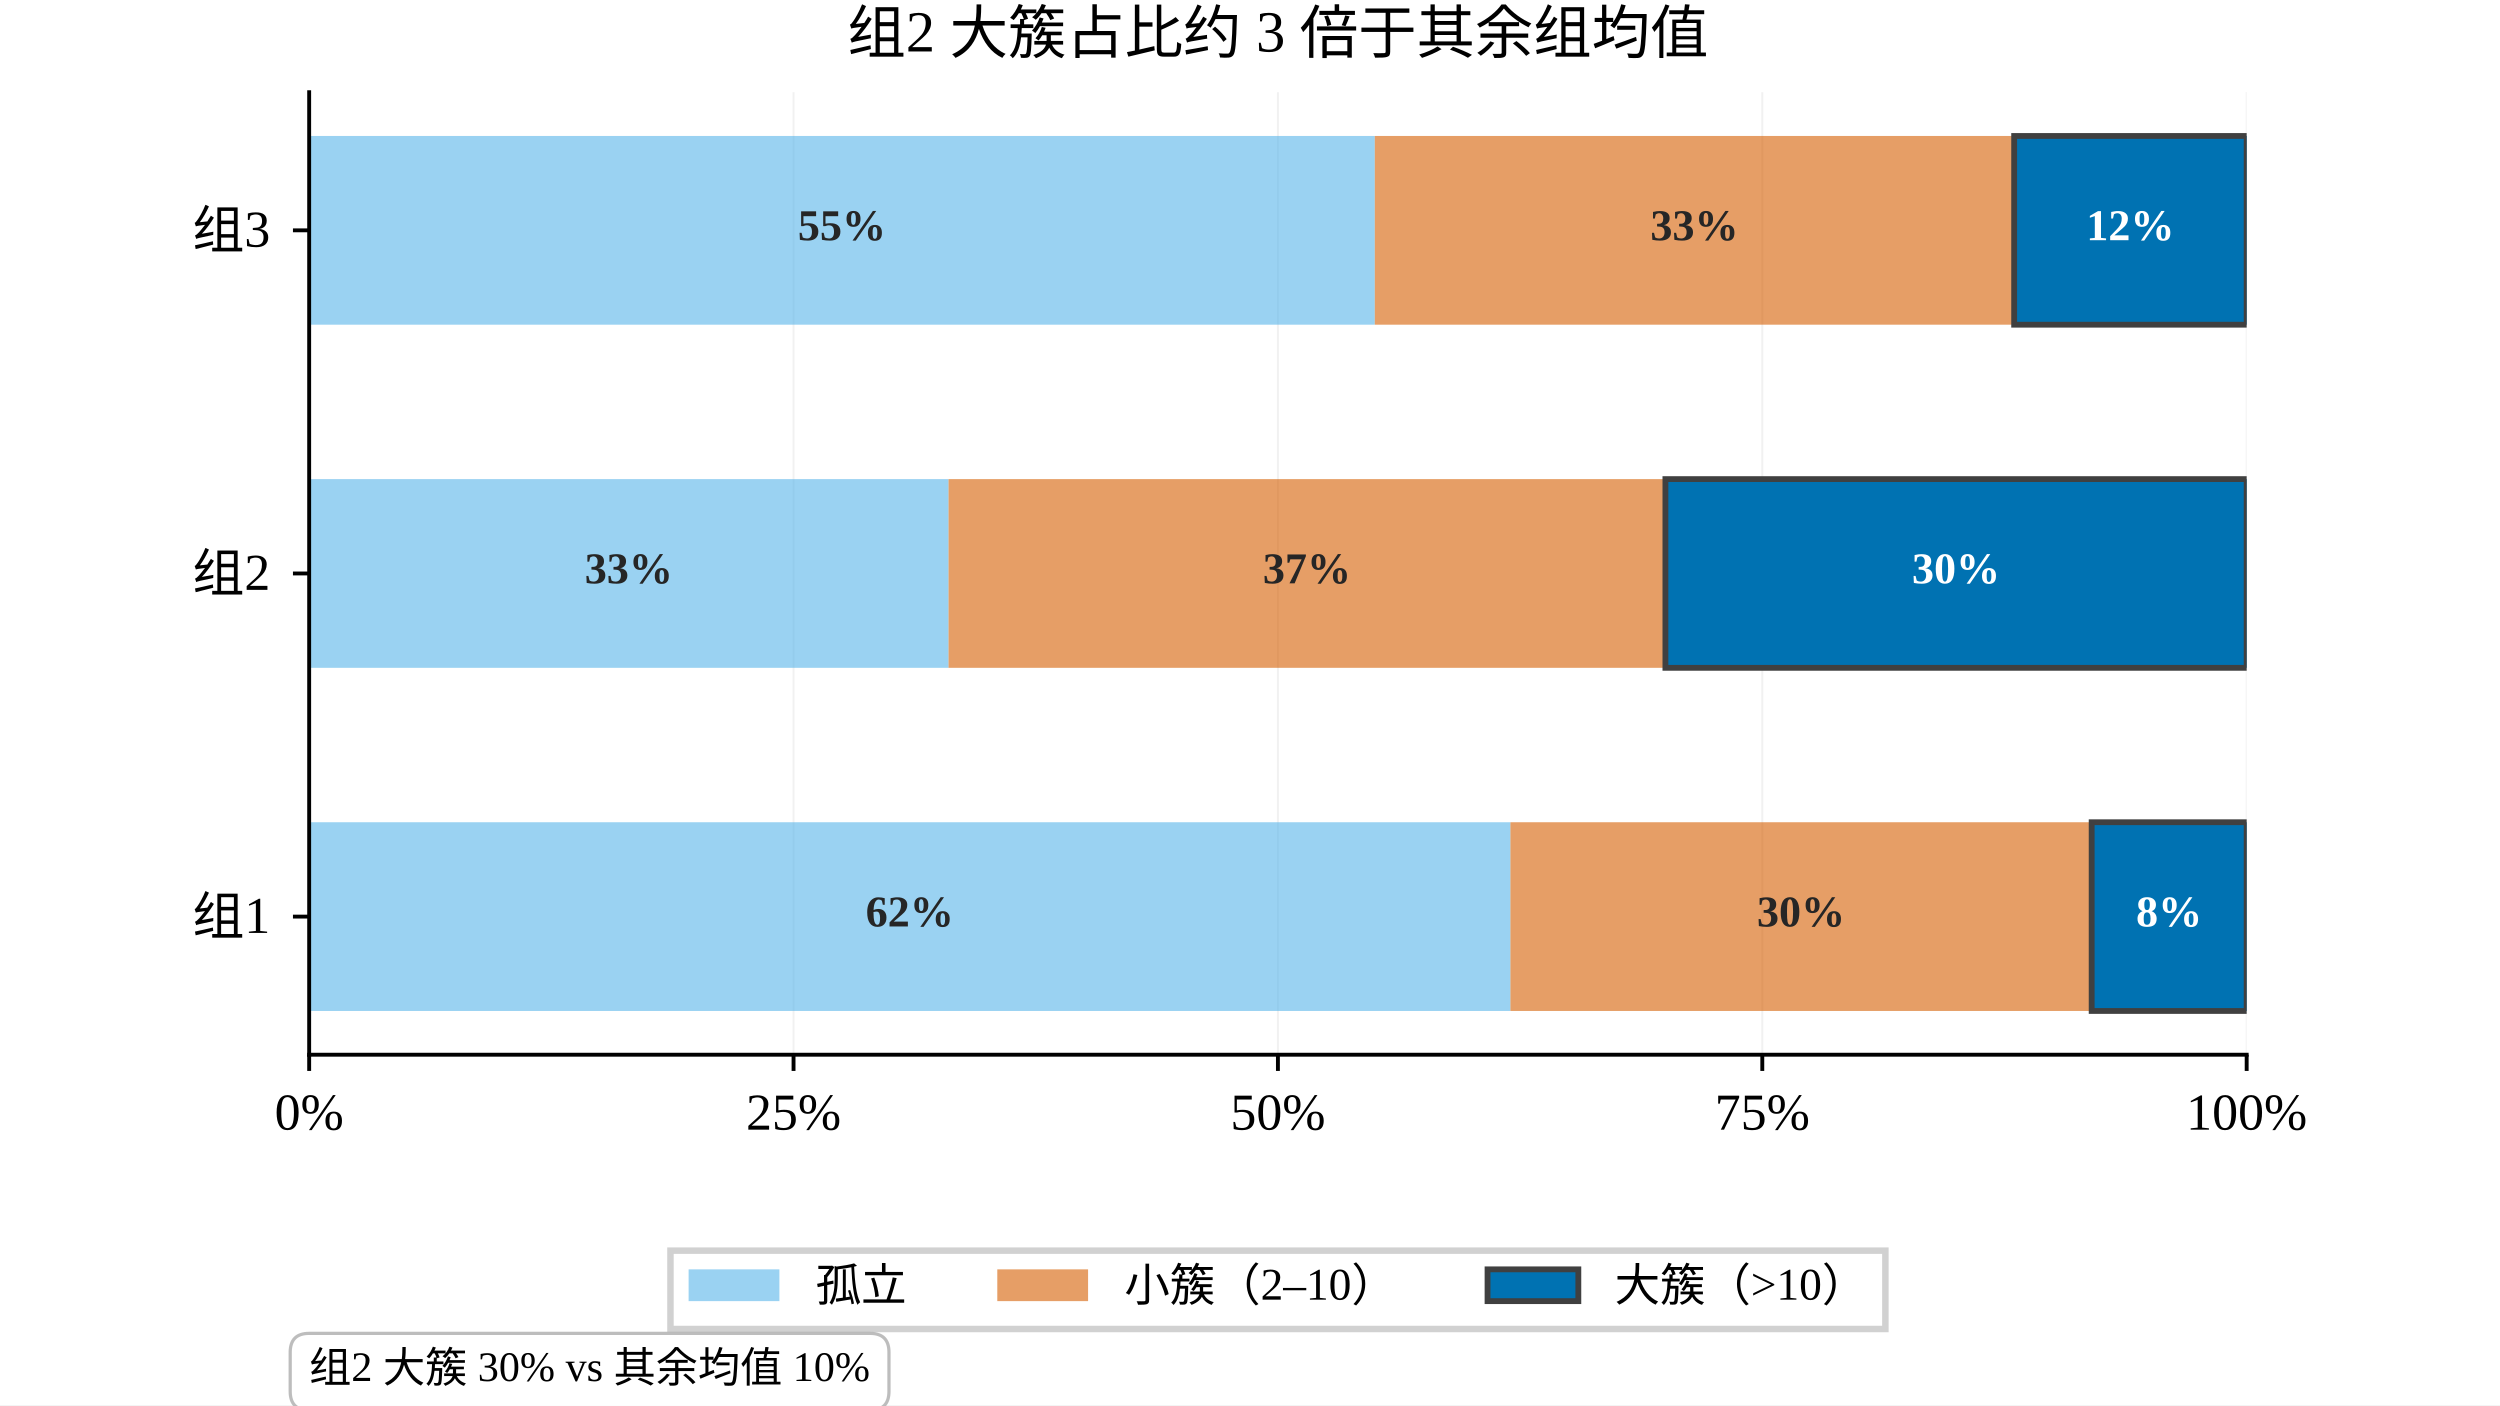
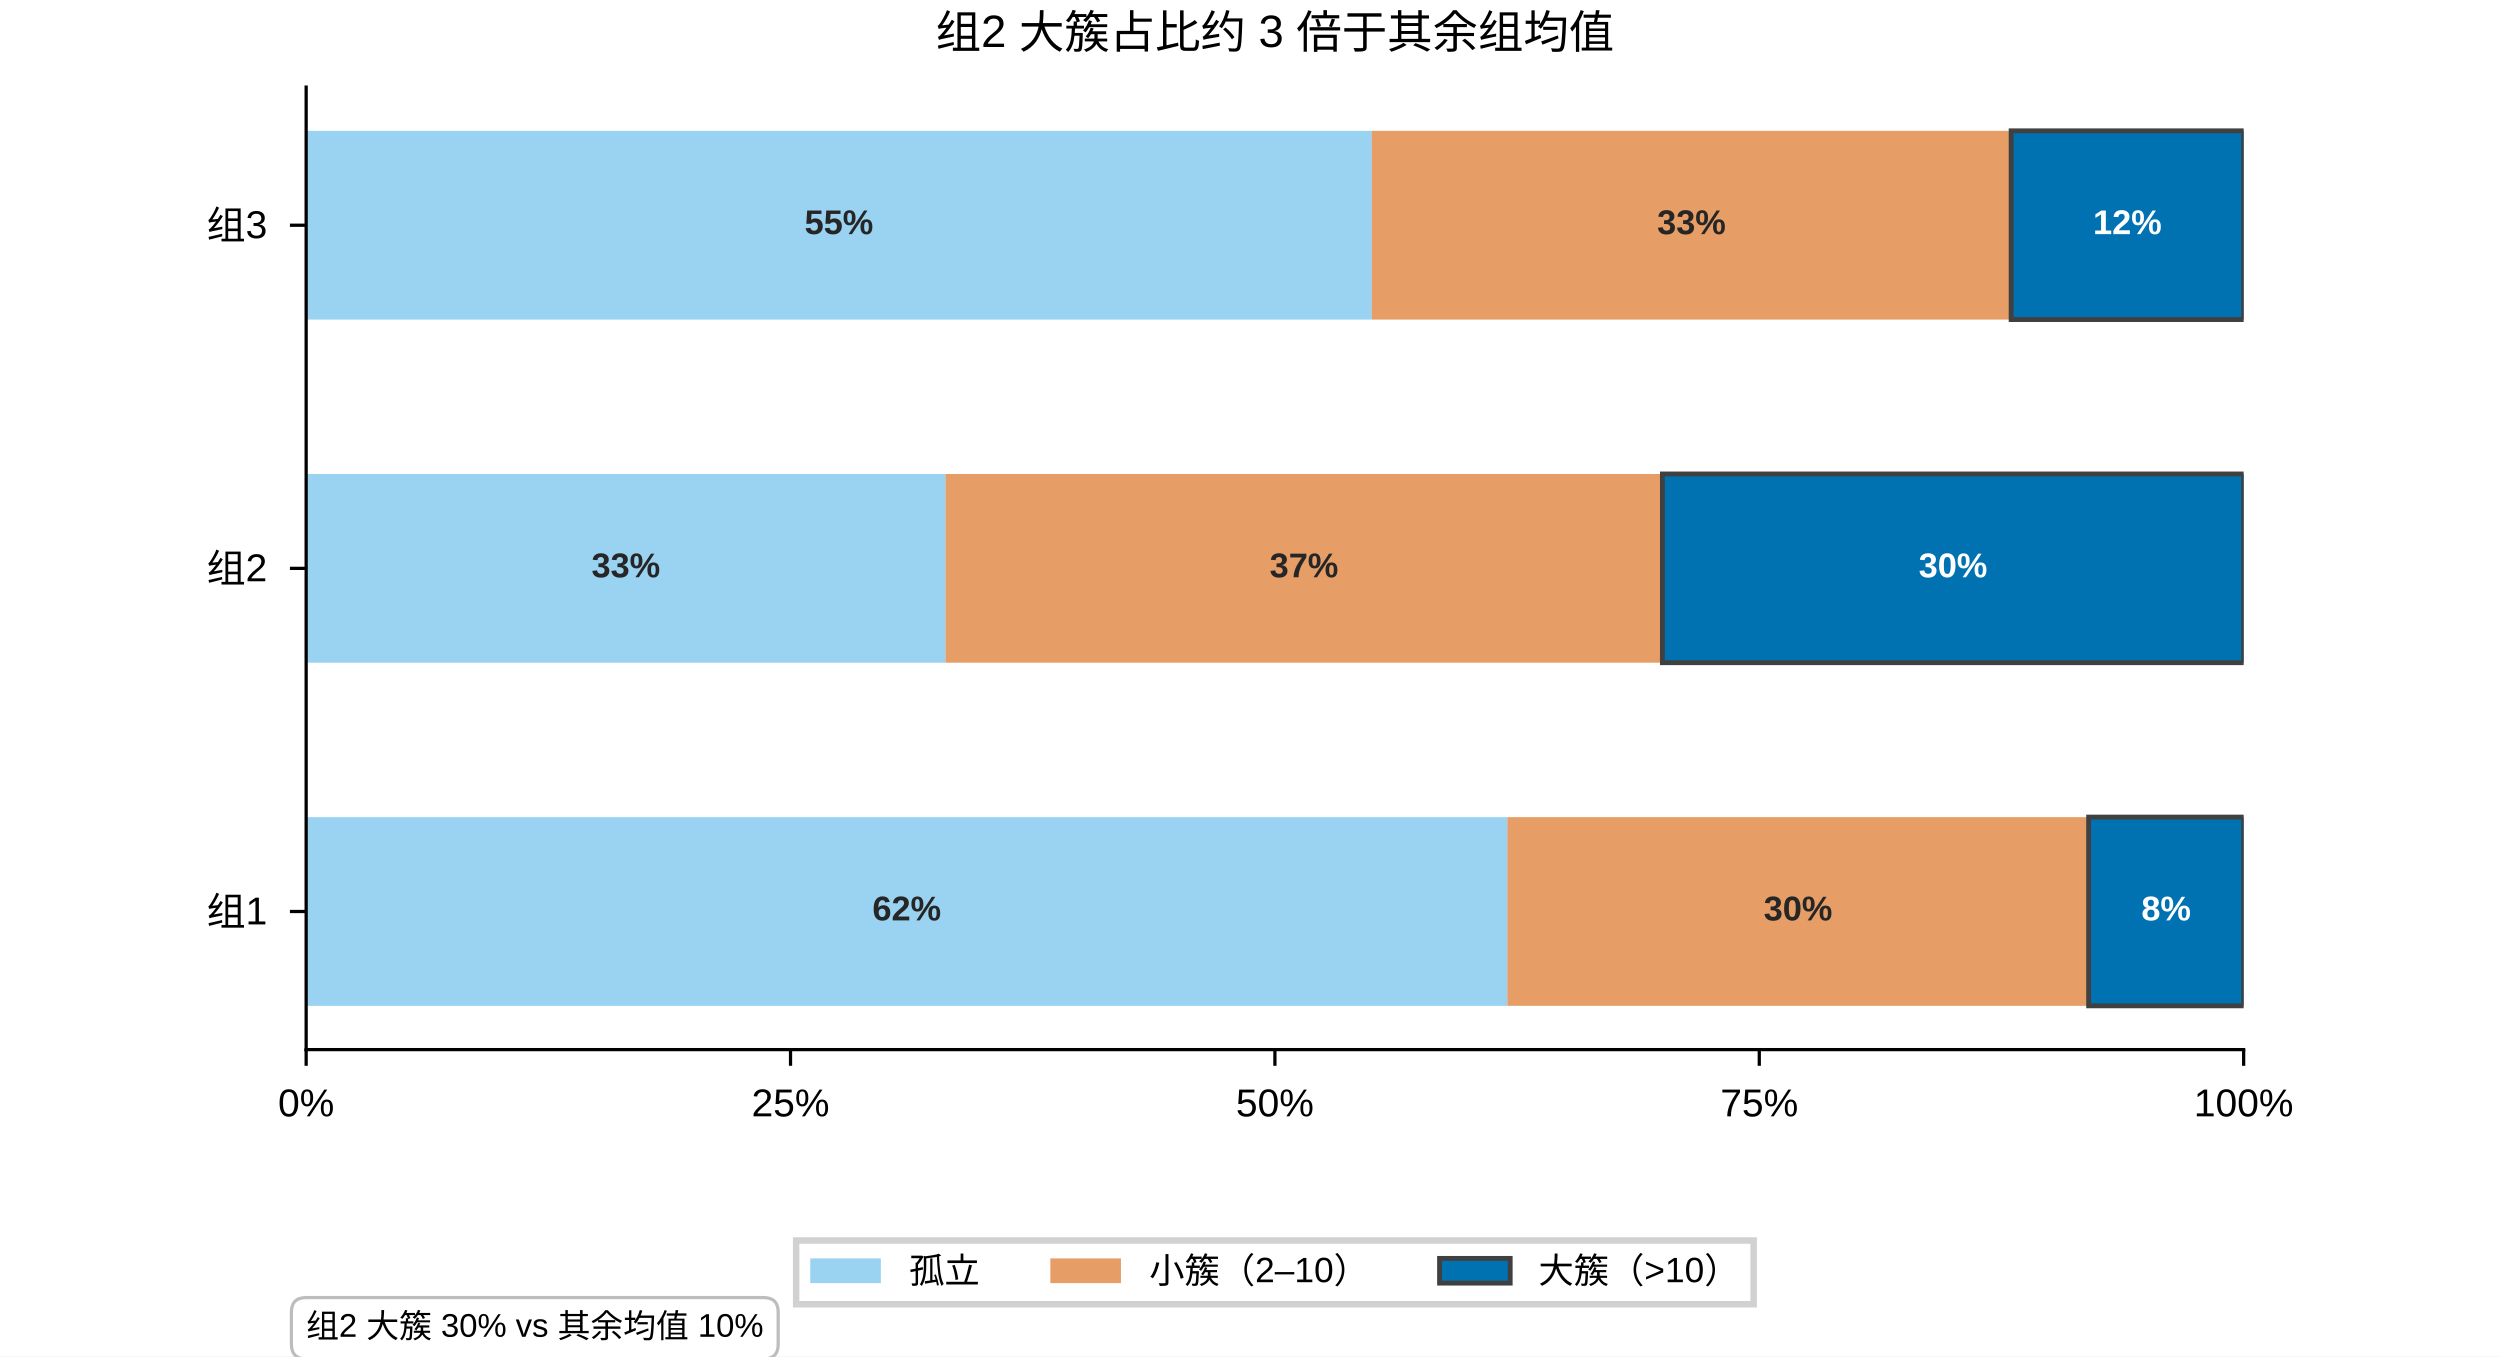
- <svg xmlns="http://www.w3.org/2000/svg" xmlns:xlink="http://www.w3.org/1999/xlink" width="385.512pt" height="216.697pt" viewBox="0 0 385.512 216.697" version="1.1">
+ <svg xmlns="http://www.w3.org/2000/svg" xmlns:xlink="http://www.w3.org/1999/xlink" width="385.512pt" height="209.178pt" viewBox="0 0 385.512 209.178" version="1.1">
  <defs>
    <style type="text/css">*{stroke-linejoin: round; stroke-linecap: butt}</style>
  </defs>
  <g id="figure_1">
    <g id="patch_1">
-       <path d="M 0 216.697  L 385.512 216.697  L 385.512 0  L 0 0  z " style="fill: #ffffff" />
+       <path d="M 0 209.178  L 385.512 209.178  L 385.512 0  L 0 0  z " style="fill: #ffffff" />
    </g>
    <g id="axes_1">
      <g id="patch_2">
-         <path d="M 47.675 162.642  L 346.447 162.642  L 346.447 14.22  L 47.675 14.22  z " style="fill: #ffffff" />
+         <path d="M 47.21 161.855  L 345.982 161.855  L 345.982 13.432  L 47.21 13.432  z " style="fill: #ffffff" />
      </g>
      <g id="matplotlib.axis_1">
        <g id="xtick_1">
          <g id="line2d_1">
-             <path d="M 47.675 162.642  L 47.675 14.22  " clip-path="url(#pa8506cc9d3)" style="fill: none; stroke: #bfbfbf; stroke-opacity: 0.22; stroke-width: 0.3; stroke-linecap: square" />
-           </g>
+             <defs>
+               <path id="mc20e8a3433" d="M 0 0  L 0 2.5  " style="stroke: #000000; stroke-width: 0.5" />
+             </defs>
+             <g>
+               <use xlink:href="#mc20e8a3433" x="47.21" y="161.855" style="stroke: #000000; stroke-width: 0.5" />
+             </g>
+           </g>
+           <g id="text_1">
+             <text style="font-size: 6px; font-family: 'Arial', 'DejaVu Sans', 'Microsoft YaHei', 'SimHei'; text-anchor: middle" x="47.21" y="172.149" transform="rotate(-0 47.21008 172.1492)">0%</text>
+           </g>
+         </g>
+         <g id="xtick_2">
          <g id="line2d_2">
-             <defs>
-               <path id="m9a005beab1" d="M 0 0  L 0 2.5  " style="stroke: #000000; stroke-width: 0.6" />
-             </defs>
-             <g>
-               <use xlink:href="#m9a005beab1" x="47.675" y="162.642" style="stroke: #000000; stroke-width: 0.6" />
-             </g>
-           </g>
-           <g id="text_1">
-             <text style="font-size: 8px; font-family: 'Times New Roman', 'STIXGeneral', 'DejaVu Serif', 'SimSun', 'STSong', 'STZhongsong', 'Microsoft YaHei', 'SimHei'; text-anchor: middle" x="47.675" y="174.197" transform="rotate(-0 47.67508 174.197)">0%</text>
-           </g>
-         </g>
-         <g id="xtick_2">
+             <g>
+               <use xlink:href="#mc20e8a3433" x="121.903" y="161.855" style="stroke: #000000; stroke-width: 0.5" />
+             </g>
+           </g>
+           <g id="text_2">
+             <text style="font-size: 6px; font-family: 'Arial', 'DejaVu Sans', 'Microsoft YaHei', 'SimHei'; text-anchor: middle" x="121.903" y="172.149" transform="rotate(-0 121.903 172.1492)">25%</text>
+           </g>
+         </g>
+         <g id="xtick_3">
          <g id="line2d_3">
-             <path d="M 122.368 162.642  L 122.368 14.22  " clip-path="url(#pa8506cc9d3)" style="fill: none; stroke: #bfbfbf; stroke-opacity: 0.22; stroke-width: 0.3; stroke-linecap: square" />
-           </g>
+             <g>
+               <use xlink:href="#mc20e8a3433" x="196.596" y="161.855" style="stroke: #000000; stroke-width: 0.5" />
+             </g>
+           </g>
+           <g id="text_3">
+             <text style="font-size: 6px; font-family: 'Arial', 'DejaVu Sans', 'Microsoft YaHei', 'SimHei'; text-anchor: middle" x="196.596" y="172.149" transform="rotate(-0 196.5959 172.1492)">50%</text>
+           </g>
+         </g>
+         <g id="xtick_4">
          <g id="line2d_4">
            <g>
-               <use xlink:href="#m9a005beab1" x="122.368" y="162.642" style="stroke: #000000; stroke-width: 0.6" />
-             </g>
-           </g>
-           <g id="text_2">
-             <text style="font-size: 8px; font-family: 'Times New Roman', 'STIXGeneral', 'DejaVu Serif', 'SimSun', 'STSong', 'STZhongsong', 'Microsoft YaHei', 'SimHei'; text-anchor: middle" x="122.368" y="174.197" transform="rotate(-0 122.368 174.197)">25%</text>
-           </g>
-         </g>
-         <g id="xtick_3">
+               <use xlink:href="#mc20e8a3433" x="271.289" y="161.855" style="stroke: #000000; stroke-width: 0.5" />
+             </g>
+           </g>
+           <g id="text_4">
+             <text style="font-size: 6px; font-family: 'Arial', 'DejaVu Sans', 'Microsoft YaHei', 'SimHei'; text-anchor: middle" x="271.289" y="172.149" transform="rotate(-0 271.2888 172.1492)">75%</text>
+           </g>
+         </g>
+         <g id="xtick_5">
          <g id="line2d_5">
-             <path d="M 197.061 162.642  L 197.061 14.22  " clip-path="url(#pa8506cc9d3)" style="fill: none; stroke: #bfbfbf; stroke-opacity: 0.22; stroke-width: 0.3; stroke-linecap: square" />
-           </g>
-           <g id="line2d_6">
-             <g>
-               <use xlink:href="#m9a005beab1" x="197.061" y="162.642" style="stroke: #000000; stroke-width: 0.6" />
-             </g>
-           </g>
-           <g id="text_3">
-             <text style="font-size: 8px; font-family: 'Times New Roman', 'STIXGeneral', 'DejaVu Serif', 'SimSun', 'STSong', 'STZhongsong', 'Microsoft YaHei', 'SimHei'; text-anchor: middle" x="197.061" y="174.197" transform="rotate(-0 197.0609 174.197)">50%</text>
-           </g>
-         </g>
-         <g id="xtick_4">
-           <g id="line2d_7">
-             <path d="M 271.754 162.642  L 271.754 14.22  " clip-path="url(#pa8506cc9d3)" style="fill: none; stroke: #bfbfbf; stroke-opacity: 0.22; stroke-width: 0.3; stroke-linecap: square" />
-           </g>
-           <g id="line2d_8">
-             <g>
-               <use xlink:href="#m9a005beab1" x="271.754" y="162.642" style="stroke: #000000; stroke-width: 0.6" />
-             </g>
-           </g>
-           <g id="text_4">
-             <text style="font-size: 8px; font-family: 'Times New Roman', 'STIXGeneral', 'DejaVu Serif', 'SimSun', 'STSong', 'STZhongsong', 'Microsoft YaHei', 'SimHei'; text-anchor: middle" x="271.754" y="174.197" transform="rotate(-0 271.7538 174.197)">75%</text>
-           </g>
-         </g>
-         <g id="xtick_5">
-           <g id="line2d_9">
-             <path d="M 346.447 162.642  L 346.447 14.22  " clip-path="url(#pa8506cc9d3)" style="fill: none; stroke: #bfbfbf; stroke-opacity: 0.22; stroke-width: 0.3; stroke-linecap: square" />
-           </g>
-           <g id="line2d_10">
-             <g>
-               <use xlink:href="#m9a005beab1" x="346.447" y="162.642" style="stroke: #000000; stroke-width: 0.6" />
+             <g>
+               <use xlink:href="#mc20e8a3433" x="345.982" y="161.855" style="stroke: #000000; stroke-width: 0.5" />
            </g>
          </g>
          <g id="text_5">
-             <text style="font-size: 8px; font-family: 'Times New Roman', 'STIXGeneral', 'DejaVu Serif', 'SimSun', 'STSong', 'STZhongsong', 'Microsoft YaHei', 'SimHei'; text-anchor: middle" x="346.447" y="174.197" transform="rotate(-0 346.4467 174.197)">100%</text>
+             <text style="font-size: 6px; font-family: 'Arial', 'DejaVu Sans', 'Microsoft YaHei', 'SimHei'; text-anchor: middle" x="345.982" y="172.149" transform="rotate(-0 345.9817 172.1492)">100%</text>
          </g>
        </g>
      </g>
      <g id="matplotlib.axis_2">
        <g id="ytick_1">
-           <g id="line2d_11">
+           <g id="line2d_6">
            <defs>
-               <path id="m594cca212e" d="M 0 0  L -2.5 0  " style="stroke: #000000; stroke-width: 0.6" />
+               <path id="md68cfa8fd2" d="M 0 0  L -2.5 0  " style="stroke: #000000; stroke-width: 0.5" />
            </defs>
            <g>
-               <use xlink:href="#m594cca212e" x="47.675" y="141.344" style="stroke: #000000; stroke-width: 0.6" />
+               <use xlink:href="#md68cfa8fd2" x="47.21" y="140.557" style="stroke: #000000; stroke-width: 0.5" />
            </g>
          </g>
          <g id="text_6">
-             <text style="font-size: 8px; font-family: 'Times New Roman', 'STIXGeneral', 'DejaVu Serif', 'SimSun', 'STSong', 'STZhongsong', 'Microsoft YaHei', 'SimHei'; text-anchor: end" x="41.675" y="144.122" transform="rotate(-0 41.67508 144.1219)">组1</text>
+             <text style="font-size: 6px; font-family: 'Arial', 'DejaVu Sans', 'Microsoft YaHei', 'SimHei'; text-anchor: end" x="41.21" y="142.704" transform="rotate(-0 41.21008 142.7043)">组1</text>
          </g>
        </g>
        <g id="ytick_2">
-           <g id="line2d_12">
-             <g>
-               <use xlink:href="#m594cca212e" x="47.675" y="88.431" style="stroke: #000000; stroke-width: 0.6" />
+           <g id="line2d_7">
+             <g>
+               <use xlink:href="#md68cfa8fd2" x="47.21" y="87.644" style="stroke: #000000; stroke-width: 0.5" />
            </g>
          </g>
          <g id="text_7">
-             <text style="font-size: 8px; font-family: 'Times New Roman', 'STIXGeneral', 'DejaVu Serif', 'SimSun', 'STSong', 'STZhongsong', 'Microsoft YaHei', 'SimHei'; text-anchor: end" x="41.675" y="91.209" transform="rotate(-0 41.67508 91.20852)">组2</text>
+             <text style="font-size: 6px; font-family: 'Arial', 'DejaVu Sans', 'Microsoft YaHei', 'SimHei'; text-anchor: end" x="41.21" y="89.791" transform="rotate(-0 41.21008 89.79087)">组2</text>
          </g>
        </g>
        <g id="ytick_3">
-           <g id="line2d_13">
-             <g>
-               <use xlink:href="#m594cca212e" x="47.675" y="35.518" style="stroke: #000000; stroke-width: 0.6" />
+           <g id="line2d_8">
+             <g>
+               <use xlink:href="#md68cfa8fd2" x="47.21" y="34.73" style="stroke: #000000; stroke-width: 0.5" />
            </g>
          </g>
          <g id="text_8">
-             <text style="font-size: 8px; font-family: 'Times New Roman', 'STIXGeneral', 'DejaVu Serif', 'SimSun', 'STSong', 'STZhongsong', 'Microsoft YaHei', 'SimHei'; text-anchor: end" x="41.675" y="38.295" transform="rotate(-0 41.67508 38.29514)">组3</text>
+             <text style="font-size: 6px; font-family: 'Arial', 'DejaVu Sans', 'Microsoft YaHei', 'SimHei'; text-anchor: end" x="41.21" y="36.877" transform="rotate(-0 41.21008 36.87748)">组3</text>
          </g>
        </g>
      </g>
      <g id="patch_3">
-         <path d="M 47.675 155.896  L 232.914 155.896  L 232.914 126.793  L 47.675 126.793  z " clip-path="url(#pa8506cc9d3)" style="fill: #56b4e9; opacity: 0.6" />
+         <path d="M 47.21 155.108  L 232.449 155.108  L 232.449 126.006  L 47.21 126.006  z " clip-path="url(#pcdc2cdf138)" style="fill: #56b4e9; opacity: 0.6" />
      </g>
      <g id="patch_4">
-         <path d="M 47.675 102.982  L 146.27 102.982  L 146.27 73.88  L 47.675 73.88  z " clip-path="url(#pa8506cc9d3)" style="fill: #56b4e9; opacity: 0.6" />
+         <path d="M 47.21 102.195  L 145.805 102.195  L 145.805 73.092  L 47.21 73.092  z " clip-path="url(#pcdc2cdf138)" style="fill: #56b4e9; opacity: 0.6" />
      </g>
      <g id="patch_5">
-         <path d="M 47.675 50.069  L 211.999 50.069  L 211.999 20.966  L 47.675 20.966  z " clip-path="url(#pa8506cc9d3)" style="fill: #56b4e9; opacity: 0.6" />
+         <path d="M 47.21 49.281  L 211.534 49.281  L 211.534 20.179  L 47.21 20.179  z " clip-path="url(#pcdc2cdf138)" style="fill: #56b4e9; opacity: 0.6" />
      </g>
      <g id="patch_6">
-         <path d="M 232.914 155.896  L 322.545 155.896  L 322.545 126.793  L 232.914 126.793  z " clip-path="url(#pa8506cc9d3)" style="fill: #d55e00; opacity: 0.6" />
+         <path d="M 232.449 155.108  L 322.08 155.108  L 322.08 126.006  L 232.449 126.006  z " clip-path="url(#pcdc2cdf138)" style="fill: #d55e00; opacity: 0.6" />
      </g>
      <g id="patch_7">
-         <path d="M 146.27 102.982  L 256.815 102.982  L 256.815 73.88  L 146.27 73.88  z " clip-path="url(#pa8506cc9d3)" style="fill: #d55e00; opacity: 0.6" />
+         <path d="M 145.805 102.195  L 256.35 102.195  L 256.35 73.092  L 145.805 73.092  z " clip-path="url(#pcdc2cdf138)" style="fill: #d55e00; opacity: 0.6" />
      </g>
      <g id="patch_8">
-         <path d="M 211.999 50.069  L 310.594 50.069  L 310.594 20.966  L 211.999 20.966  z " clip-path="url(#pa8506cc9d3)" style="fill: #d55e00; opacity: 0.6" />
+         <path d="M 211.534 49.281  L 310.129 49.281  L 310.129 20.179  L 211.534 20.179  z " clip-path="url(#pcdc2cdf138)" style="fill: #d55e00; opacity: 0.6" />
      </g>
      <g id="patch_9">
-         <path d="M 322.545 155.896  L 346.447 155.896  L 346.447 126.793  L 322.545 126.793  z " clip-path="url(#pa8506cc9d3)" style="fill: #0072b2; stroke: #404040; stroke-width: 0.9; stroke-linejoin: miter" />
+         <path d="M 322.08 155.108  L 345.982 155.108  L 345.982 126.006  L 322.08 126.006  z " clip-path="url(#pcdc2cdf138)" style="fill: #0072b2; stroke: #404040; stroke-width: 0.75; stroke-linejoin: miter" />
      </g>
      <g id="patch_10">
-         <path d="M 256.815 102.982  L 346.447 102.982  L 346.447 73.88  L 256.815 73.88  z " clip-path="url(#pa8506cc9d3)" style="fill: #0072b2; stroke: #404040; stroke-width: 0.9; stroke-linejoin: miter" />
+         <path d="M 256.35 102.195  L 345.982 102.195  L 345.982 73.092  L 256.35 73.092  z " clip-path="url(#pcdc2cdf138)" style="fill: #0072b2; stroke: #404040; stroke-width: 0.75; stroke-linejoin: miter" />
      </g>
      <g id="patch_11">
-         <path d="M 310.594 50.069  L 346.447 50.069  L 346.447 20.966  L 310.594 20.966  z " clip-path="url(#pa8506cc9d3)" style="fill: #0072b2; stroke: #404040; stroke-width: 0.9; stroke-linejoin: miter" />
+         <path d="M 310.129 49.281  L 345.982 49.281  L 345.982 20.179  L 310.129 20.179  z " clip-path="url(#pcdc2cdf138)" style="fill: #0072b2; stroke: #404040; stroke-width: 0.75; stroke-linejoin: miter" />
      </g>
      <g id="patch_12">
-         <path d="M 47.675 162.642  L 47.675 14.22  " style="fill: none; stroke: #000000; stroke-width: 0.6; stroke-linejoin: miter; stroke-linecap: square" />
+         <path d="M 47.21 161.855  L 47.21 13.432  " style="fill: none; stroke: #000000; stroke-width: 0.5; stroke-linejoin: miter; stroke-linecap: square" />
      </g>
      <g id="patch_13">
-         <path d="M 47.675 162.642  L 346.447 162.642  " style="fill: none; stroke: #000000; stroke-width: 0.6; stroke-linejoin: miter; stroke-linecap: square" />
+         <path d="M 47.21 161.855  L 345.982 161.855  " style="fill: none; stroke: #000000; stroke-width: 0.5; stroke-linejoin: miter; stroke-linecap: square" />
      </g>
      <g id="text_9">
-         <text style="font-weight: 700; font-size: 6.8px; font-family: 'Times New Roman', 'STIXGeneral', 'DejaVu Serif', 'SimSun', 'STSong', 'STZhongsong', 'Microsoft YaHei', 'SimHei'; text-anchor: middle; fill: #262626" x="140.294" y="142.869" transform="rotate(-0 140.2943 142.8686)">62%</text>
+         <text style="font-weight: 700; font-size: 5.289px; font-family: 'Arial', 'DejaVu Sans', 'Microsoft YaHei', 'SimHei'; text-anchor: middle; fill: #262626" x="139.829" y="141.928" transform="rotate(-0 139.8293 141.9279)">62%</text>
      </g>
      <g id="text_10">
-         <text style="font-weight: 700; font-size: 6.8px; font-family: 'Times New Roman', 'STIXGeneral', 'DejaVu Serif', 'SimSun', 'STSong', 'STZhongsong', 'Microsoft YaHei', 'SimHei'; text-anchor: middle; fill: #262626" x="96.972" y="89.955" transform="rotate(-0 96.9724 89.95518)">33%</text>
+         <text style="font-weight: 700; font-size: 5.289px; font-family: 'Arial', 'DejaVu Sans', 'Microsoft YaHei', 'SimHei'; text-anchor: middle; fill: #262626" x="96.507" y="89.015" transform="rotate(-0 96.5074 89.0145)">33%</text>
      </g>
      <g id="text_11">
-         <text style="font-weight: 700; font-size: 6.8px; font-family: 'Times New Roman', 'STIXGeneral', 'DejaVu Serif', 'SimSun', 'STSong', 'STZhongsong', 'Microsoft YaHei', 'SimHei'; text-anchor: middle; fill: #262626" x="129.837" y="37.042" transform="rotate(-0 129.8373 37.04179)">55%</text>
+         <text style="font-weight: 700; font-size: 5.289px; font-family: 'Arial', 'DejaVu Sans', 'Microsoft YaHei', 'SimHei'; text-anchor: middle; fill: #262626" x="129.372" y="36.101" transform="rotate(-0 129.3723 36.10112)">55%</text>
      </g>
      <g id="text_12">
-         <text style="font-weight: 700; font-size: 6.8px; font-family: 'Times New Roman', 'STIXGeneral', 'DejaVu Serif', 'SimSun', 'STSong', 'STZhongsong', 'Microsoft YaHei', 'SimHei'; text-anchor: middle; fill: #262626" x="277.729" y="142.869" transform="rotate(-0 277.7293 142.8686)">30%</text>
+         <text style="font-weight: 700; font-size: 5.289px; font-family: 'Arial', 'DejaVu Sans', 'Microsoft YaHei', 'SimHei'; text-anchor: middle; fill: #262626" x="277.264" y="141.928" transform="rotate(-0 277.2643 141.9279)">30%</text>
      </g>
      <g id="text_13">
-         <text style="font-weight: 700; font-size: 6.8px; font-family: 'Times New Roman', 'STIXGeneral', 'DejaVu Serif', 'SimSun', 'STSong', 'STZhongsong', 'Microsoft YaHei', 'SimHei'; text-anchor: middle; fill: #262626" x="201.542" y="89.955" transform="rotate(-0 201.5425 89.95518)">37%</text>
+         <text style="font-weight: 700; font-size: 5.289px; font-family: 'Arial', 'DejaVu Sans', 'Microsoft YaHei', 'SimHei'; text-anchor: middle; fill: #262626" x="201.077" y="89.015" transform="rotate(-0 201.0775 89.0145)">37%</text>
      </g>
      <g id="text_14">
-         <text style="font-weight: 700; font-size: 6.8px; font-family: 'Times New Roman', 'STIXGeneral', 'DejaVu Serif', 'SimSun', 'STSong', 'STZhongsong', 'Microsoft YaHei', 'SimHei'; text-anchor: middle; fill: #262626" x="261.297" y="37.042" transform="rotate(-0 261.2968 37.04179)">33%</text>
+         <text style="font-weight: 700; font-size: 5.289px; font-family: 'Arial', 'DejaVu Sans', 'Microsoft YaHei', 'SimHei'; text-anchor: middle; fill: #262626" x="260.832" y="36.101" transform="rotate(-0 260.8318 36.10112)">33%</text>
      </g>
      <g id="text_15">
-         <text style="font-weight: 700; font-size: 6.8px; font-family: 'Times New Roman', 'STIXGeneral', 'DejaVu Serif', 'SimSun', 'STSong', 'STZhongsong', 'Microsoft YaHei', 'SimHei'; text-anchor: middle; fill: #ffffff" x="334.496" y="142.869" transform="rotate(-0 334.4959 142.8686)">8%</text>
+         <text style="font-weight: 700; font-size: 5.289px; font-family: 'Arial', 'DejaVu Sans', 'Microsoft YaHei', 'SimHei'; text-anchor: middle; fill: #ffffff" x="334.031" y="141.928" transform="rotate(-0 334.0309 141.9279)">8%</text>
      </g>
      <g id="text_16">
-         <text style="font-weight: 700; font-size: 6.8px; font-family: 'Times New Roman', 'STIXGeneral', 'DejaVu Serif', 'SimSun', 'STSong', 'STZhongsong', 'Microsoft YaHei', 'SimHei'; text-anchor: middle; fill: #ffffff" x="301.631" y="89.955" transform="rotate(-0 301.631 89.95518)">30%</text>
+         <text style="font-weight: 700; font-size: 5.289px; font-family: 'Arial', 'DejaVu Sans', 'Microsoft YaHei', 'SimHei'; text-anchor: middle; fill: #ffffff" x="301.166" y="89.015" transform="rotate(-0 301.166 89.0145)">30%</text>
      </g>
      <g id="text_17">
-         <text style="font-weight: 700; font-size: 6.8px; font-family: 'Times New Roman', 'STIXGeneral', 'DejaVu Serif', 'SimSun', 'STSong', 'STZhongsong', 'Microsoft YaHei', 'SimHei'; text-anchor: middle; fill: #ffffff" x="328.52" y="37.042" transform="rotate(-0 328.5204 37.04179)">12%</text>
+         <text style="font-weight: 700; font-size: 5.289px; font-family: 'Arial', 'DejaVu Sans', 'Microsoft YaHei', 'SimHei'; text-anchor: middle; fill: #ffffff" x="328.055" y="36.101" transform="rotate(-0 328.0554 36.10112)">12%</text>
      </g>
      <g id="text_18">
-         <text style="font-size: 9px; font-family: 'Times New Roman', 'STIXGeneral', 'DejaVu Serif', 'SimSun', 'STSong', 'STZhongsong', 'Microsoft YaHei', 'SimHei'; text-anchor: middle" x="197.061" y="8.22" transform="rotate(-0 197.0609 8.22)">组2 大簇占比约 3 倍于其余组均值</text>
+         <text style="font-size: 7px; font-family: 'Arial', 'DejaVu Sans', 'Microsoft YaHei', 'SimHei'; text-anchor: middle" x="196.596" y="7.433" transform="rotate(-0 196.5959 7.4325)">组2 大簇占比约 3 倍于其余组均值</text>
      </g>
      <g id="legend_1">
        <g id="patch_14">
-           <path d="M 103.387 204.938  L 290.735 204.938  L 290.735 192.858  L 103.387 192.858  z " style="fill: #ffffff; opacity: 0.9; stroke: #cccccc; stroke-linejoin: miter" />
+           <path d="M 122.768 201.122  L 270.424 201.122  L 270.424 191.293  L 122.768 191.293  z " style="fill: #ffffff; opacity: 0.9; stroke: #cccccc; stroke-linejoin: miter" />
        </g>
        <g id="patch_15">
-           <path d="M 106.187 200.641  L 120.187 200.641  L 120.187 195.741  L 106.187 195.741  z " style="fill: #56b4e9; opacity: 0.6" />
+           <path d="M 124.945 197.862  L 135.834 197.862  L 135.834 194.051  L 124.945 194.051  z " style="fill: #56b4e9; opacity: 0.6" />
        </g>
        <g id="text_19">
-           <text style="font-size: 7px; font-family: 'Times New Roman', 'STIXGeneral', 'DejaVu Serif', 'SimSun', 'STSong', 'STZhongsong', 'Microsoft YaHei', 'SimHei'; text-anchor: start" x="125.787" y="200.641" transform="rotate(-0 125.7872 200.6411)">孤立</text>
+           <text style="font-size: 5.444px; font-family: 'Arial', 'DejaVu Sans', 'Microsoft YaHei', 'SimHei'; text-anchor: start" x="140.19" y="197.862" transform="rotate(-0 140.1898 197.8618)">孤立</text>
        </g>
        <g id="patch_16">
-           <path d="M 153.787 200.641  L 167.787 200.641  L 167.787 195.741  L 153.787 195.741  z " style="fill: #d55e00; opacity: 0.6" />
+           <path d="M 161.968 197.862  L 172.856 197.862  L 172.856 194.051  L 161.968 194.051  z " style="fill: #d55e00; opacity: 0.6" />
        </g>
        <g id="text_20">
-           <text style="font-size: 7px; font-family: 'Times New Roman', 'STIXGeneral', 'DejaVu Serif', 'SimSun', 'STSong', 'STZhongsong', 'Microsoft YaHei', 'SimHei'; text-anchor: start" x="173.387" y="200.641" transform="rotate(-0 173.3872 200.6411)">小簇（2–10）</text>
+           <text style="font-size: 5.444px; font-family: 'Arial', 'DejaVu Sans', 'Microsoft YaHei', 'SimHei'; text-anchor: start" x="177.212" y="197.862" transform="rotate(-0 177.212 197.8618)">小簇（2–10）</text>
        </g>
        <g id="patch_17">
-           <path d="M 229.387 200.641  L 243.387 200.641  L 243.387 195.741  L 229.387 195.741  z " style="fill: #0072b2; stroke: #404040; stroke-width: 0.9; stroke-linejoin: miter" />
+           <path d="M 221.989 197.862  L 232.878 197.862  L 232.878 194.051  L 221.989 194.051  z " style="fill: #0072b2; stroke: #404040; stroke-width: 0.75; stroke-linejoin: miter" />
        </g>
        <g id="text_21">
-           <text style="font-size: 7px; font-family: 'Times New Roman', 'STIXGeneral', 'DejaVu Serif', 'SimSun', 'STSong', 'STZhongsong', 'Microsoft YaHei', 'SimHei'; text-anchor: start" x="248.987" y="200.641" transform="rotate(-0 248.9872 200.6411)">大簇（&gt;10）</text>
+           <text style="font-size: 5.444px; font-family: 'Arial', 'DejaVu Sans', 'Microsoft YaHei', 'SimHei'; text-anchor: start" x="237.234" y="197.862" transform="rotate(-0 237.2336 197.8618)">大簇（&gt;10）</text>
        </g>
      </g>
      <g id="text_22">
        <g id="patch_18">
-           <path d="M 47.675 217.48  L 134.159 217.48  Q 137.084 217.48 137.084 214.555  L 137.084 208.537  Q 137.084 205.612 134.159 205.612  L 47.675 205.612  Q 44.75 205.612 44.75 208.537  L 44.75 214.555  Q 44.75 217.48 47.675 217.48  z " style="fill: #ffffff; opacity: 0.85; stroke: #b2b2b2; stroke-width: 0.5; stroke-linejoin: miter" />
-         </g>
-         <text style="font-size: 6.5px; font-family: 'Times New Roman', 'STIXGeneral', 'DejaVu Serif', 'SimSun', 'STSong', 'STZhongsong', 'Microsoft YaHei', 'SimHei'; text-anchor: start" x="47.675" y="213.164" transform="rotate(-0 47.67508 213.1645)">组2 大簇 30% vs 其余均值 10%</text>
+           <path d="M 47.21 209.55  L 117.725 209.55  Q 120 209.55 120 207.275  L 120 202.368  Q 120 200.093 117.725 200.093  L 47.21 200.093  Q 44.935 200.093 44.935 202.368  L 44.935 207.275  Q 44.935 209.55 47.21 209.55  z " style="fill: #ffffff; opacity: 0.85; stroke: #b2b2b2; stroke-width: 0.5; stroke-linejoin: miter" />
+         </g>
+         <text style="font-size: 5.056px; font-family: 'Arial', 'DejaVu Sans', 'Microsoft YaHei', 'SimHei'; text-anchor: start" x="47.21" y="206.271" transform="rotate(-0 47.21008 206.2705)">组2 大簇 30% vs 其余均值 10%</text>
      </g>
    </g>
  </g>
  <defs>
-     <clipPath id="pa8506cc9d3">
-       <rect x="47.675" y="14.22" width="298.772" height="148.422" />
+     <clipPath id="pcdc2cdf138">
+       <rect x="47.21" y="13.432" width="298.772" height="148.422" />
    </clipPath>
  </defs>
</svg>
